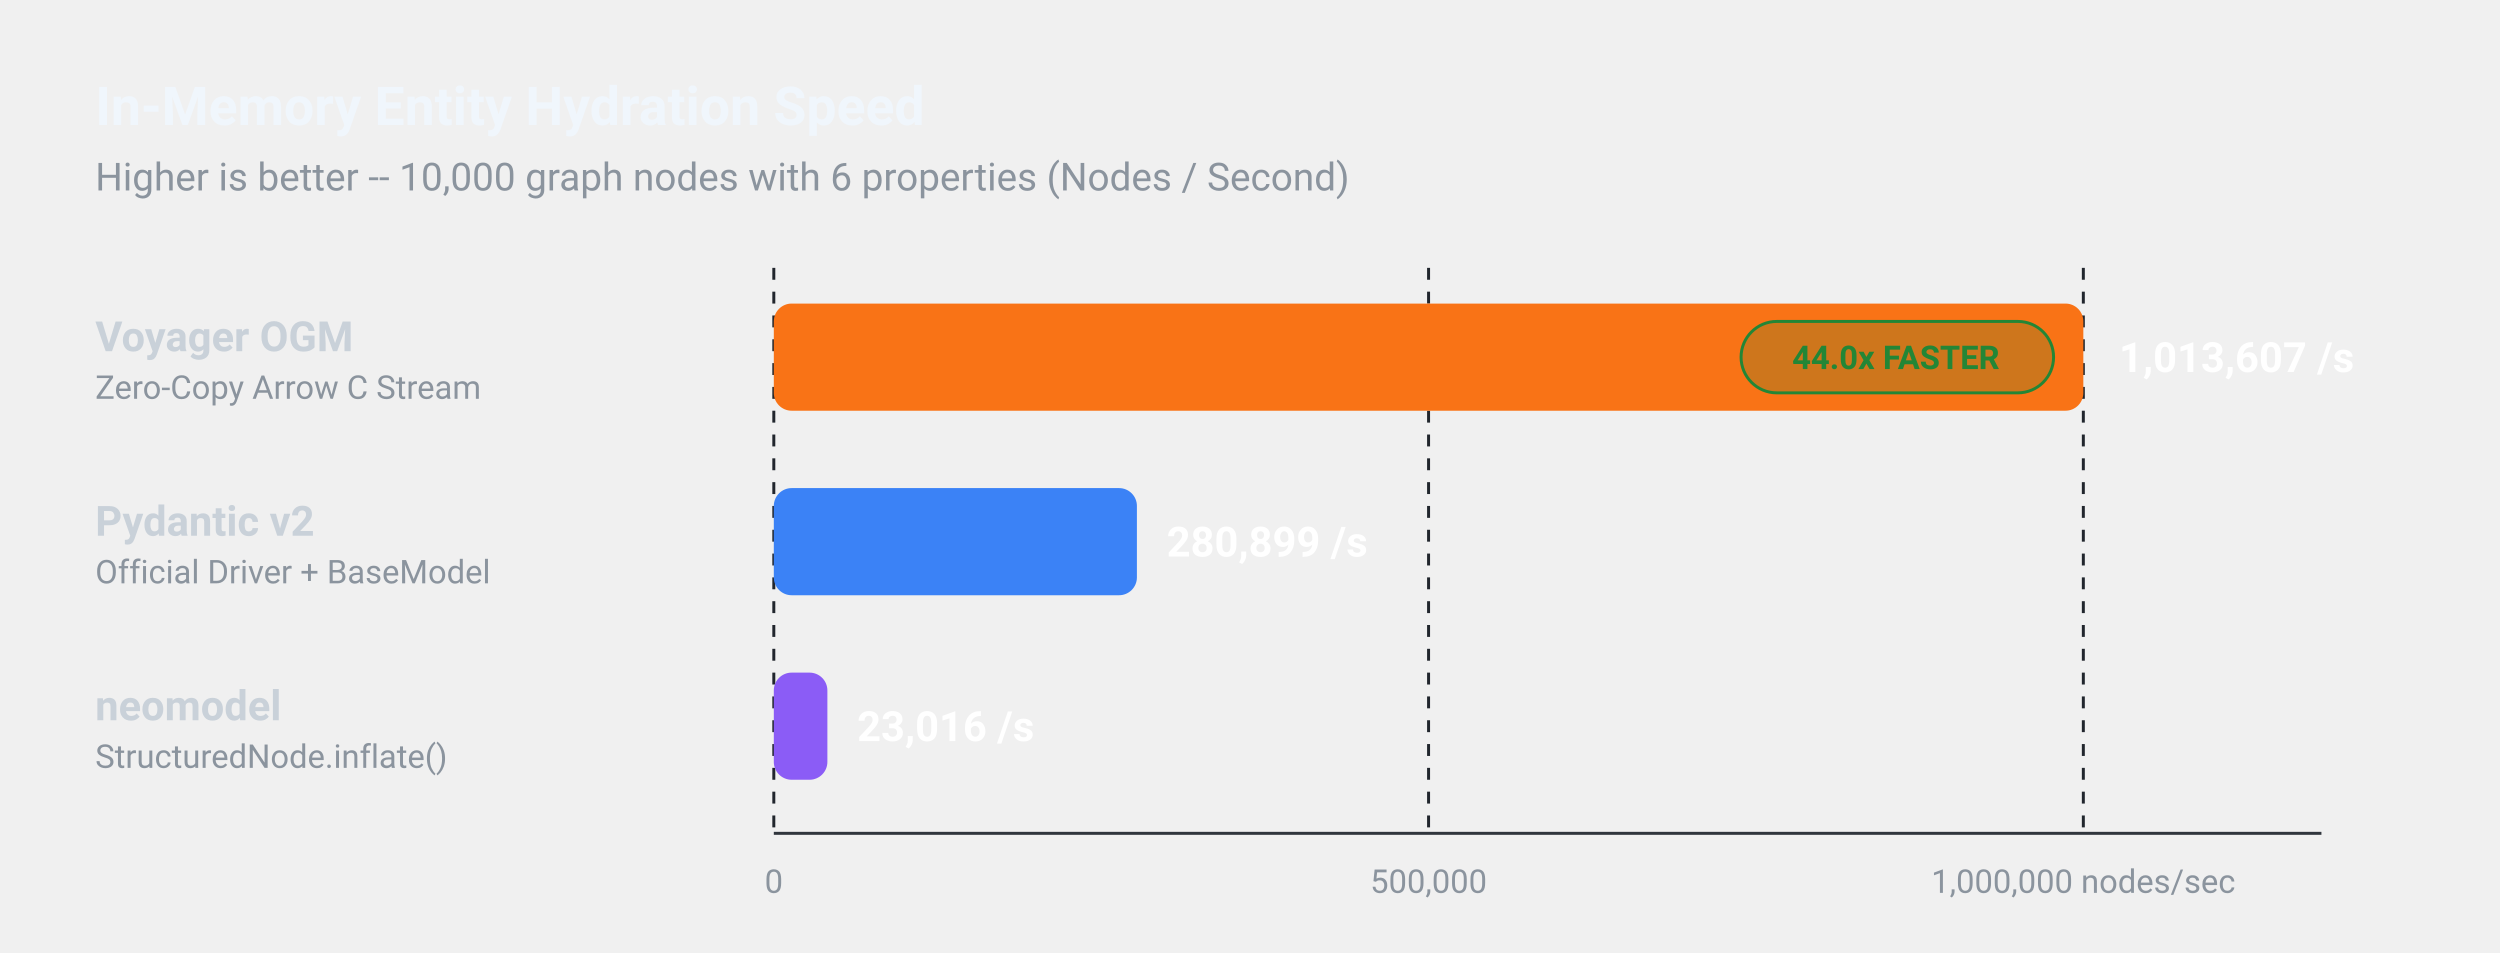
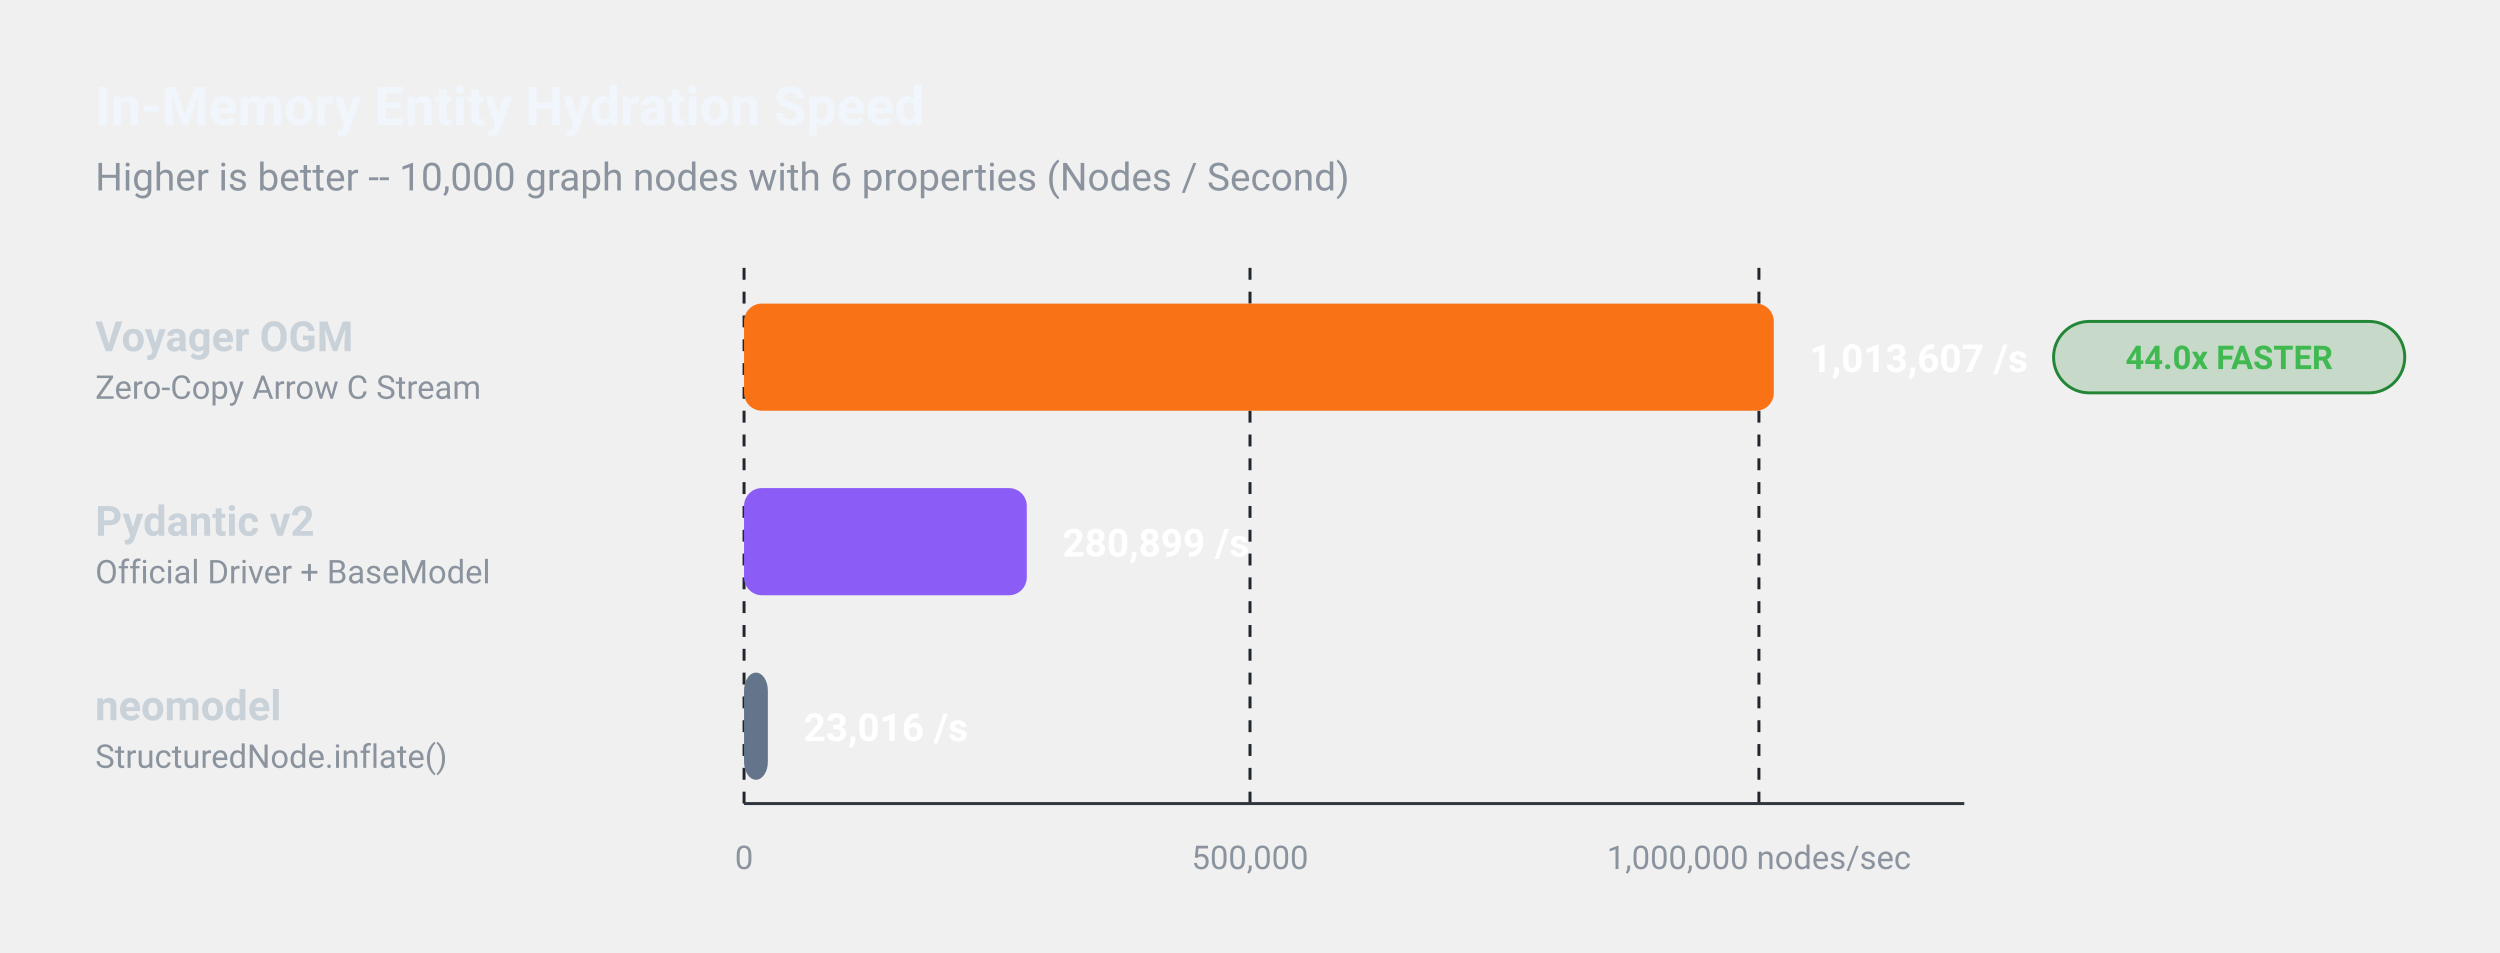
<svg xmlns="http://www.w3.org/2000/svg" viewBox="0 0 840 320" width="100%" height="100%" style="background:#0d1117; font-family:-apple-system,BlinkMacSystemFont,'Segoe UI',Roboto,Helvetica,Arial,sans-serif; border-radius:12px; border:1px solid #30363d;">
  <style>
    .title { fill: #f0f6fc; font-size: 18px; font-weight: 700; }
    .subtitle { fill: #8b949e; font-size: 13px; }
    .label { fill: #c9d1d9; font-size: 14px; font-weight: 600; }
    .sublabel { fill: #8b949e; font-size: 11px; }
-     .val { fill: #ffffff; font-size: 14px; font-weight: 700; }
-     .badge { fill: #238636; font-size: 11px; font-weight: 700; }
+     .val { fill: #ffffff; font-size: 13px; font-weight: 700; }
+     .badge { fill: #3fb950; font-size: 11px; font-weight: 700; }
    .badge-bg { fill: rgba(35, 134, 54, 0.2); stroke: #238636; stroke-width: 1; }
    .grid { stroke: #21262d; stroke-dasharray: 4,4; stroke-width: 1; }
  </style>
  <text x="32" y="42" class="title">In-Memory Entity Hydration Speed</text>
  <text x="32" y="64" class="subtitle">Higher is better -- 10,000 graph nodes with 6 properties (Nodes / Second)</text>
-   <line x1="260" y1="90" x2="260" y2="280" class="grid" />
-   <line x1="480" y1="90" x2="480" y2="280" class="grid" />
-   <line x1="700" y1="90" x2="700" y2="280" class="grid" />
+   <line x1="250" y1="90" x2="250" y2="270" class="grid" />
+   <line x1="420" y1="90" x2="420" y2="270" class="grid" />
+   <line x1="591" y1="90" x2="591" y2="270" class="grid" />
  <text x="32" y="118" class="label">Voyager OGM</text>
  <text x="32" y="134" class="sublabel">Zero-Copy Arrow C Stream</text>
-   <rect x="260" y="102" width="440" height="36" rx="6" fill="#f97316" />
-   <text x="712" y="125" class="val">1,013,607 /s</text>
-   <rect x="585" y="108" width="105" height="24" rx="12" class="badge-bg" />
-   <text x="637" y="124" text-anchor="middle" class="badge">44.0x FASTER</text>
+   <rect x="250" y="102" width="346" height="36" rx="6" fill="#f97316" />
+   <text x="608" y="125" class="val">1,013,607 /s</text>
+   <rect x="690" y="108" width="118" height="24" rx="12" class="badge-bg" />
+   <text x="749" y="124" text-anchor="middle" class="badge">44.0x FASTER</text>
  <text x="32" y="180" class="label">Pydantic v2</text>
  <text x="32" y="196" class="sublabel">Official Driver + BaseModel</text>
-   <rect x="260" y="164" width="122" height="36" rx="6" fill="#3b82f6" />
-   <text x="392" y="187" class="val">280,899 /s</text>
+   <rect x="250" y="164" width="95" height="36" rx="6" fill="#8b5cf6" />
+   <text x="357" y="187" class="val">280,899 /s</text>
  <text x="32" y="242" class="label">neomodel</text>
  <text x="32" y="258" class="sublabel">StructuredNode.inflate()</text>
-   <rect x="260" y="226" width="18" height="36" rx="6" fill="#8b5cf6" />
-   <text x="288" y="249" class="val">23,016 /s</text>
-   <line x1="260" y1="280" x2="780" y2="280" stroke="#30363d" stroke-width="1" />
-   <text x="260" y="300" class="sublabel" text-anchor="middle">0</text>
-   <text x="480" y="300" class="sublabel" text-anchor="middle">500,000</text>
-   <text x="700" y="300" class="sublabel" text-anchor="middle">1,000,000 nodes/sec</text>
+   <rect x="250" y="226" width="8" height="36" rx="6" fill="#64748b" />
+   <text x="270" y="249" class="val">23,016 /s</text>
+   <line x1="250" y1="270" x2="660" y2="270" stroke="#30363d" stroke-width="1" />
+   <text x="250" y="292" class="sublabel" text-anchor="middle">0</text>
+   <text x="420" y="292" class="sublabel" text-anchor="middle">500,000</text>
+   <text x="591" y="292" class="sublabel" text-anchor="middle">1,000,000 nodes/sec</text>
</svg>
